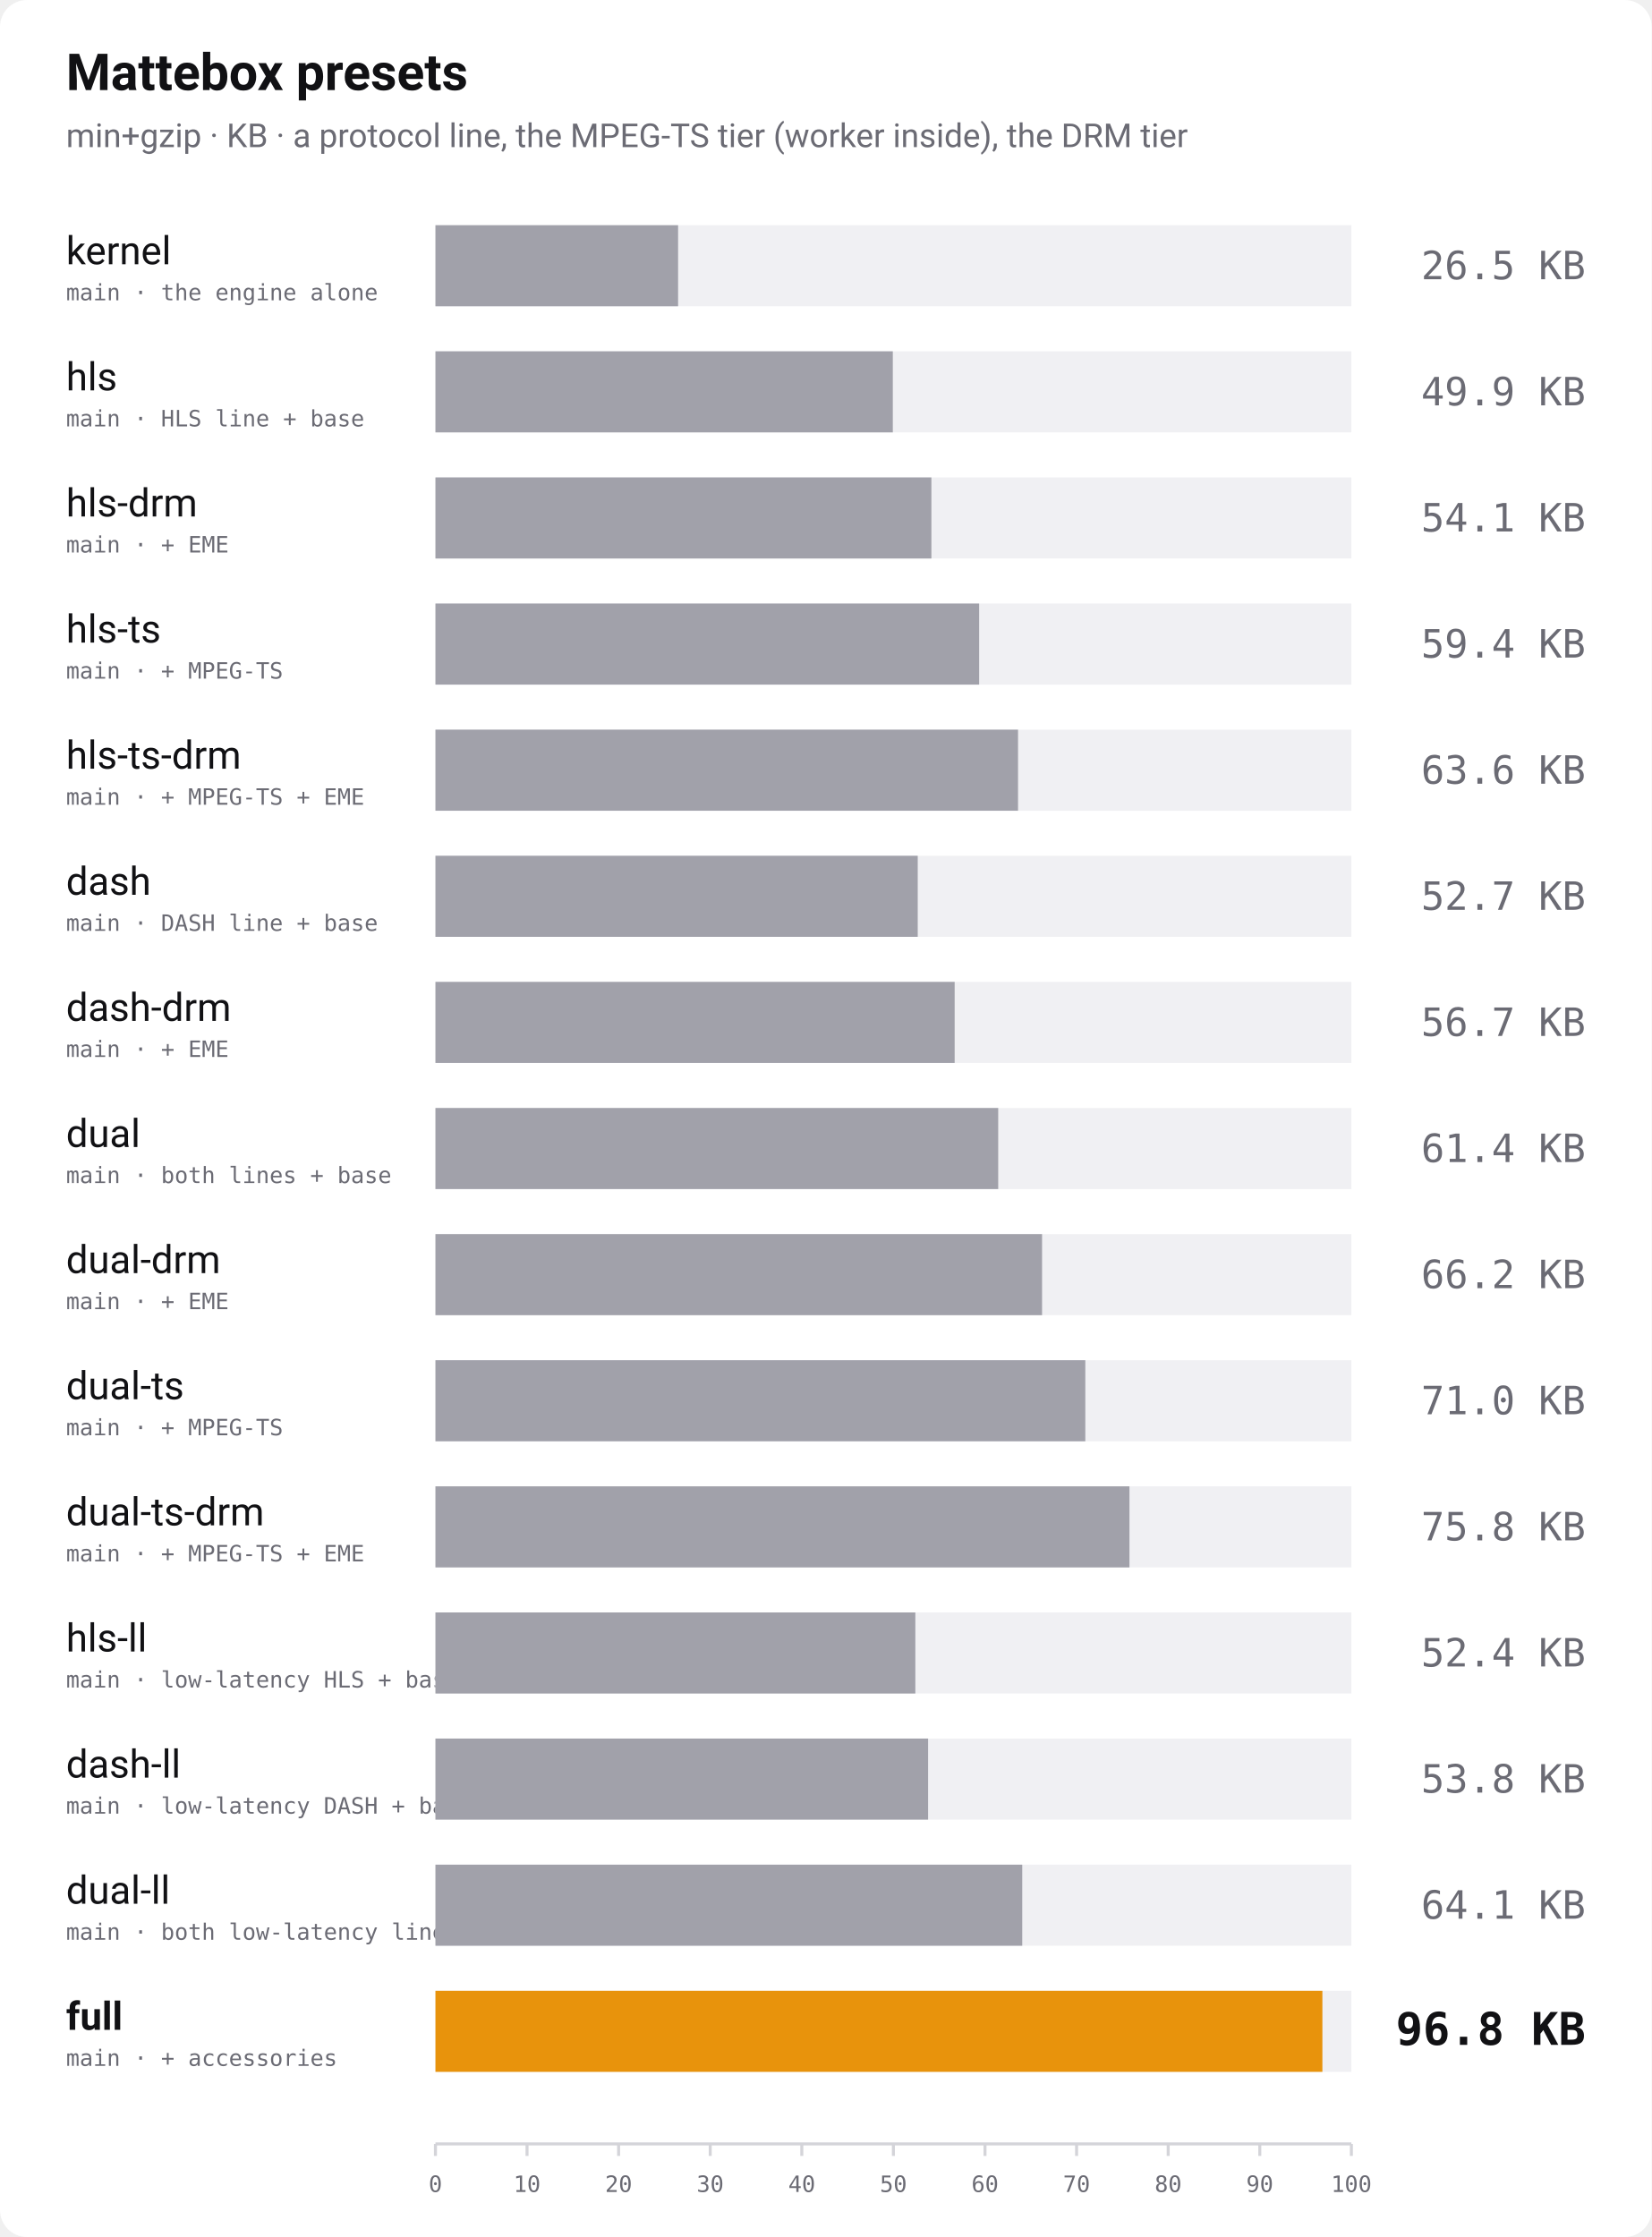
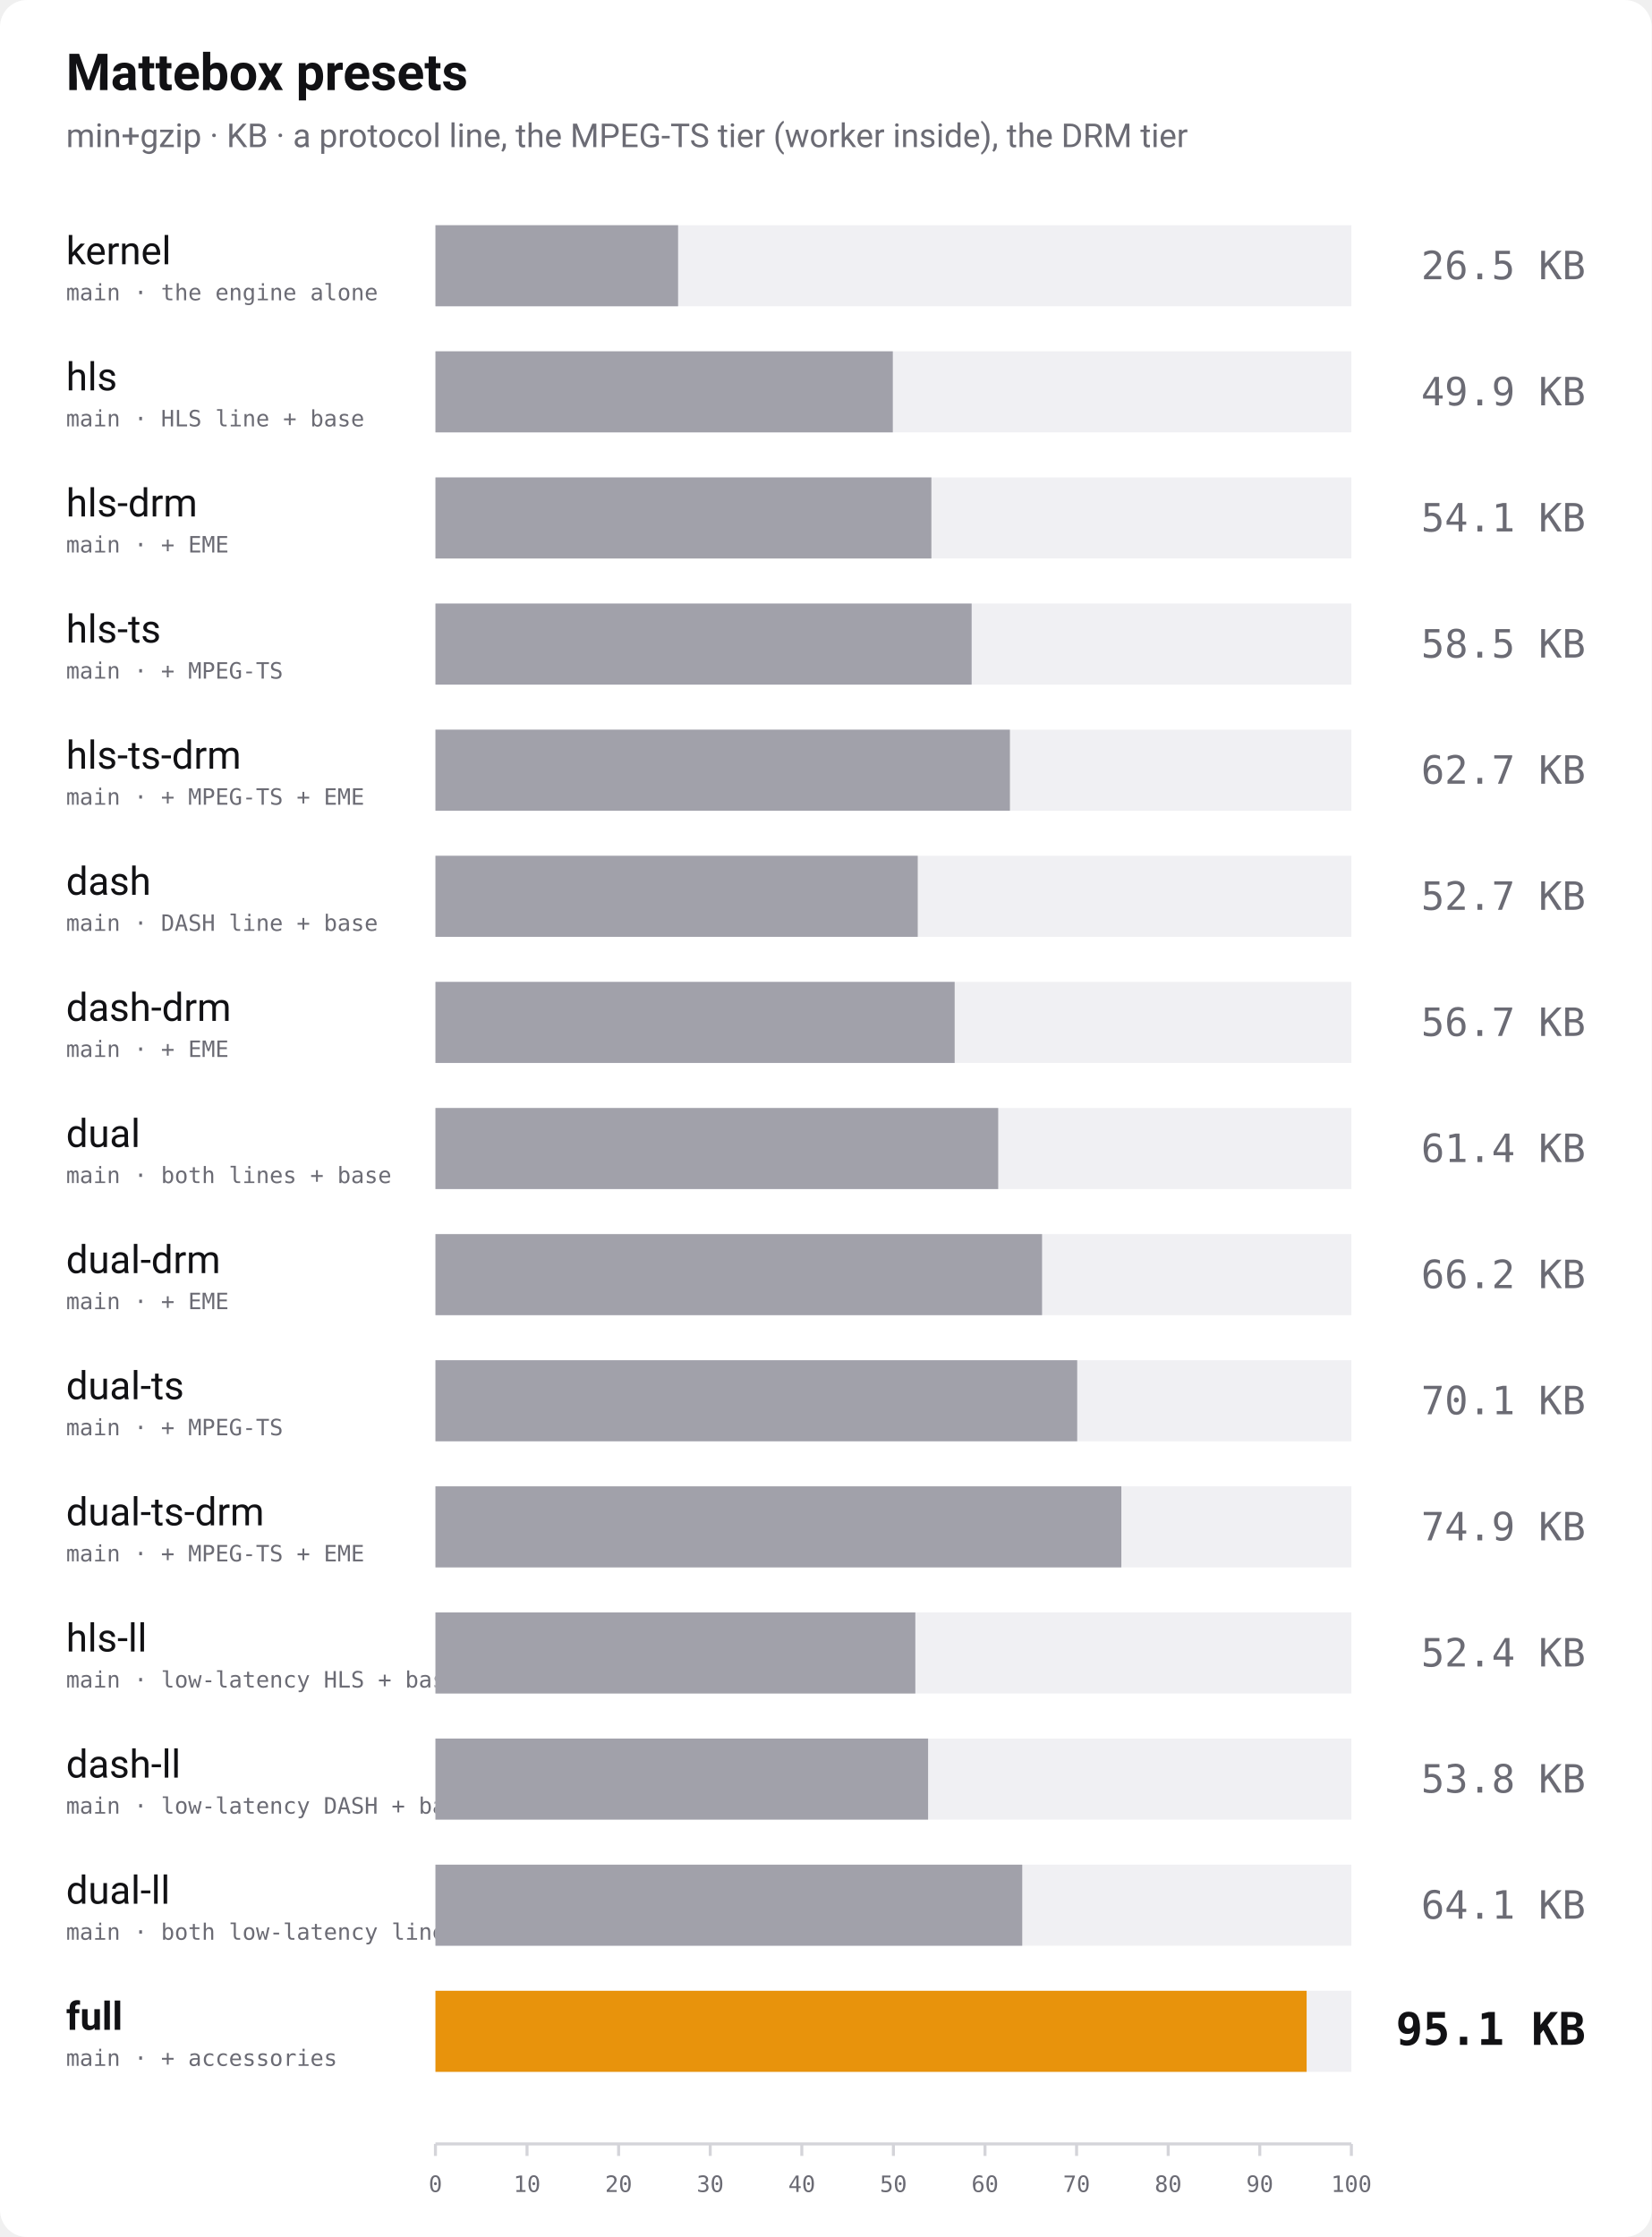
<svg xmlns="http://www.w3.org/2000/svg" width="1100" height="1490" viewBox="0 0 1100 1490" role="img" aria-label="Bundle size of every Mattebox preset, min+gzip">
  <rect width="1100" height="1490" rx="18" fill="#ffffff" />
  <text x="44" y="60" font-family="-apple-system, 'Segoe UI', Roboto, Helvetica, Arial, sans-serif" font-size="34" font-weight="700" fill="#111114">Mattebox presets</text>
  <text x="44" y="98" font-family="-apple-system, 'Segoe UI', Roboto, Helvetica, Arial, sans-serif" font-size="22" fill="#6b6b74">min+gzip · KB · a protocol line, the MPEG-TS tier (worker inside), the DRM tier</text>
  <text x="44" y="176" font-family="-apple-system, 'Segoe UI', Roboto, Helvetica, Arial, sans-serif" font-size="26" font-weight="400" fill="#111114">kernel</text>
  <text x="44" y="200" font-family="ui-monospace, 'SF Mono', Menlo, Consolas, monospace" font-size="15" fill="#6b6b74">main · the engine alone</text>
  <rect x="290" y="150" width="610" height="54" fill="#f0f0f3" />
  <rect x="290" y="150" width="161.6" height="54" fill="#a1a1aa" />
  <text x="1056" y="186" text-anchor="end" font-family="ui-monospace, 'SF Mono', Menlo, Consolas, monospace" font-size="26" font-weight="400" fill="#6b6b74">26.5 KB</text>
  <text x="44" y="260" font-family="-apple-system, 'Segoe UI', Roboto, Helvetica, Arial, sans-serif" font-size="26" font-weight="400" fill="#111114">hls</text>
  <text x="44" y="284" font-family="ui-monospace, 'SF Mono', Menlo, Consolas, monospace" font-size="15" fill="#6b6b74">main · HLS line + base</text>
  <rect x="290" y="234" width="610" height="54" fill="#f0f0f3" />
  <rect x="290" y="234" width="304.6" height="54" fill="#a1a1aa" />
  <text x="1056" y="270" text-anchor="end" font-family="ui-monospace, 'SF Mono', Menlo, Consolas, monospace" font-size="26" font-weight="400" fill="#6b6b74">49.9 KB</text>
  <text x="44" y="344" font-family="-apple-system, 'Segoe UI', Roboto, Helvetica, Arial, sans-serif" font-size="26" font-weight="400" fill="#111114">hls-drm</text>
  <text x="44" y="368" font-family="ui-monospace, 'SF Mono', Menlo, Consolas, monospace" font-size="15" fill="#6b6b74">main · + EME</text>
  <rect x="290" y="318" width="610" height="54" fill="#f0f0f3" />
  <rect x="290" y="318" width="330.3" height="54" fill="#a1a1aa" />
  <text x="1056" y="354" text-anchor="end" font-family="ui-monospace, 'SF Mono', Menlo, Consolas, monospace" font-size="26" font-weight="400" fill="#6b6b74">54.1 KB</text>
  <text x="44" y="428" font-family="-apple-system, 'Segoe UI', Roboto, Helvetica, Arial, sans-serif" font-size="26" font-weight="400" fill="#111114">hls-ts</text>
  <text x="44" y="452" font-family="ui-monospace, 'SF Mono', Menlo, Consolas, monospace" font-size="15" fill="#6b6b74">main · + MPEG-TS</text>
  <rect x="290" y="402" width="610" height="54" fill="#f0f0f3" />
-   <rect x="290" y="402" width="362.1" height="54" fill="#a1a1aa" />
-   <text x="1056" y="438" text-anchor="end" font-family="ui-monospace, 'SF Mono', Menlo, Consolas, monospace" font-size="26" font-weight="400" fill="#6b6b74">59.4 KB</text>
+   <rect x="290" y="402" width="357.1" height="54" fill="#a1a1aa" />
+   <text x="1056" y="438" text-anchor="end" font-family="ui-monospace, 'SF Mono', Menlo, Consolas, monospace" font-size="26" font-weight="400" fill="#6b6b74">58.5 KB</text>
  <text x="44" y="512" font-family="-apple-system, 'Segoe UI', Roboto, Helvetica, Arial, sans-serif" font-size="26" font-weight="400" fill="#111114">hls-ts-drm</text>
  <text x="44" y="536" font-family="ui-monospace, 'SF Mono', Menlo, Consolas, monospace" font-size="15" fill="#6b6b74">main · + MPEG-TS + EME</text>
  <rect x="290" y="486" width="610" height="54" fill="#f0f0f3" />
-   <rect x="290" y="486" width="388.0" height="54" fill="#a1a1aa" />
-   <text x="1056" y="522" text-anchor="end" font-family="ui-monospace, 'SF Mono', Menlo, Consolas, monospace" font-size="26" font-weight="400" fill="#6b6b74">63.6 KB</text>
+   <rect x="290" y="486" width="382.6" height="54" fill="#a1a1aa" />
+   <text x="1056" y="522" text-anchor="end" font-family="ui-monospace, 'SF Mono', Menlo, Consolas, monospace" font-size="26" font-weight="400" fill="#6b6b74">62.7 KB</text>
  <text x="44" y="596" font-family="-apple-system, 'Segoe UI', Roboto, Helvetica, Arial, sans-serif" font-size="26" font-weight="400" fill="#111114">dash</text>
  <text x="44" y="620" font-family="ui-monospace, 'SF Mono', Menlo, Consolas, monospace" font-size="15" fill="#6b6b74">main · DASH line + base</text>
  <rect x="290" y="570" width="610" height="54" fill="#f0f0f3" />
  <rect x="290" y="570" width="321.2" height="54" fill="#a1a1aa" />
  <text x="1056" y="606" text-anchor="end" font-family="ui-monospace, 'SF Mono', Menlo, Consolas, monospace" font-size="26" font-weight="400" fill="#6b6b74">52.7 KB</text>
  <text x="44" y="680" font-family="-apple-system, 'Segoe UI', Roboto, Helvetica, Arial, sans-serif" font-size="26" font-weight="400" fill="#111114">dash-drm</text>
  <text x="44" y="704" font-family="ui-monospace, 'SF Mono', Menlo, Consolas, monospace" font-size="15" fill="#6b6b74">main · + EME</text>
  <rect x="290" y="654" width="610" height="54" fill="#f0f0f3" />
  <rect x="290" y="654" width="345.8" height="54" fill="#a1a1aa" />
  <text x="1056" y="690" text-anchor="end" font-family="ui-monospace, 'SF Mono', Menlo, Consolas, monospace" font-size="26" font-weight="400" fill="#6b6b74">56.7 KB</text>
  <text x="44" y="764" font-family="-apple-system, 'Segoe UI', Roboto, Helvetica, Arial, sans-serif" font-size="26" font-weight="400" fill="#111114">dual</text>
  <text x="44" y="788" font-family="ui-monospace, 'SF Mono', Menlo, Consolas, monospace" font-size="15" fill="#6b6b74">main · both lines + base</text>
  <rect x="290" y="738" width="610" height="54" fill="#f0f0f3" />
  <rect x="290" y="738" width="374.8" height="54" fill="#a1a1aa" />
  <text x="1056" y="774" text-anchor="end" font-family="ui-monospace, 'SF Mono', Menlo, Consolas, monospace" font-size="26" font-weight="400" fill="#6b6b74">61.4 KB</text>
  <text x="44" y="848" font-family="-apple-system, 'Segoe UI', Roboto, Helvetica, Arial, sans-serif" font-size="26" font-weight="400" fill="#111114">dual-drm</text>
  <text x="44" y="872" font-family="ui-monospace, 'SF Mono', Menlo, Consolas, monospace" font-size="15" fill="#6b6b74">main · + EME</text>
  <rect x="290" y="822" width="610" height="54" fill="#f0f0f3" />
  <rect x="290" y="822" width="404.0" height="54" fill="#a1a1aa" />
  <text x="1056" y="858" text-anchor="end" font-family="ui-monospace, 'SF Mono', Menlo, Consolas, monospace" font-size="26" font-weight="400" fill="#6b6b74">66.2 KB</text>
  <text x="44" y="932" font-family="-apple-system, 'Segoe UI', Roboto, Helvetica, Arial, sans-serif" font-size="26" font-weight="400" fill="#111114">dual-ts</text>
  <text x="44" y="956" font-family="ui-monospace, 'SF Mono', Menlo, Consolas, monospace" font-size="15" fill="#6b6b74">main · + MPEG-TS</text>
  <rect x="290" y="906" width="610" height="54" fill="#f0f0f3" />
-   <rect x="290" y="906" width="432.8" height="54" fill="#a1a1aa" />
-   <text x="1056" y="942" text-anchor="end" font-family="ui-monospace, 'SF Mono', Menlo, Consolas, monospace" font-size="26" font-weight="400" fill="#6b6b74">71.0 KB</text>
+   <rect x="290" y="906" width="427.4" height="54" fill="#a1a1aa" />
+   <text x="1056" y="942" text-anchor="end" font-family="ui-monospace, 'SF Mono', Menlo, Consolas, monospace" font-size="26" font-weight="400" fill="#6b6b74">70.1 KB</text>
  <text x="44" y="1016" font-family="-apple-system, 'Segoe UI', Roboto, Helvetica, Arial, sans-serif" font-size="26" font-weight="400" fill="#111114">dual-ts-drm</text>
  <text x="44" y="1040" font-family="ui-monospace, 'SF Mono', Menlo, Consolas, monospace" font-size="15" fill="#6b6b74">main · + MPEG-TS + EME</text>
  <rect x="290" y="990" width="610" height="54" fill="#f0f0f3" />
-   <rect x="290" y="990" width="462.2" height="54" fill="#a1a1aa" />
-   <text x="1056" y="1026" text-anchor="end" font-family="ui-monospace, 'SF Mono', Menlo, Consolas, monospace" font-size="26" font-weight="400" fill="#6b6b74">75.8 KB</text>
+   <rect x="290" y="990" width="456.8" height="54" fill="#a1a1aa" />
+   <text x="1056" y="1026" text-anchor="end" font-family="ui-monospace, 'SF Mono', Menlo, Consolas, monospace" font-size="26" font-weight="400" fill="#6b6b74">74.9 KB</text>
  <text x="44" y="1100" font-family="-apple-system, 'Segoe UI', Roboto, Helvetica, Arial, sans-serif" font-size="26" font-weight="400" fill="#111114">hls-ll</text>
  <text x="44" y="1124" font-family="ui-monospace, 'SF Mono', Menlo, Consolas, monospace" font-size="15" fill="#6b6b74">main · low-latency HLS + base</text>
  <rect x="290" y="1074" width="610" height="54" fill="#f0f0f3" />
  <rect x="290" y="1074" width="319.6" height="54" fill="#a1a1aa" />
  <text x="1056" y="1110" text-anchor="end" font-family="ui-monospace, 'SF Mono', Menlo, Consolas, monospace" font-size="26" font-weight="400" fill="#6b6b74">52.4 KB</text>
  <text x="44" y="1184" font-family="-apple-system, 'Segoe UI', Roboto, Helvetica, Arial, sans-serif" font-size="26" font-weight="400" fill="#111114">dash-ll</text>
  <text x="44" y="1208" font-family="ui-monospace, 'SF Mono', Menlo, Consolas, monospace" font-size="15" fill="#6b6b74">main · low-latency DASH + base</text>
  <rect x="290" y="1158" width="610" height="54" fill="#f0f0f3" />
  <rect x="290" y="1158" width="328.1" height="54" fill="#a1a1aa" />
  <text x="1056" y="1194" text-anchor="end" font-family="ui-monospace, 'SF Mono', Menlo, Consolas, monospace" font-size="26" font-weight="400" fill="#6b6b74">53.8 KB</text>
  <text x="44" y="1268" font-family="-apple-system, 'Segoe UI', Roboto, Helvetica, Arial, sans-serif" font-size="26" font-weight="400" fill="#111114">dual-ll</text>
  <text x="44" y="1292" font-family="ui-monospace, 'SF Mono', Menlo, Consolas, monospace" font-size="15" fill="#6b6b74">main · both low-latency lines + base</text>
  <rect x="290" y="1242" width="610" height="54" fill="#f0f0f3" />
  <rect x="290" y="1242" width="390.8" height="54" fill="#a1a1aa" />
  <text x="1056" y="1278" text-anchor="end" font-family="ui-monospace, 'SF Mono', Menlo, Consolas, monospace" font-size="26" font-weight="400" fill="#6b6b74">64.1 KB</text>
  <text x="44" y="1352" font-family="-apple-system, 'Segoe UI', Roboto, Helvetica, Arial, sans-serif" font-size="26" font-weight="700" fill="#111114">full</text>
  <text x="44" y="1376" font-family="ui-monospace, 'SF Mono', Menlo, Consolas, monospace" font-size="15" fill="#6b6b74">main · + accessories</text>
  <rect x="290" y="1326" width="610" height="54" fill="#f0f0f3" />
-   <rect x="290" y="1326" width="590.7" height="54" fill="#e8930c" />
-   <text x="1056" y="1362" text-anchor="end" font-family="ui-monospace, 'SF Mono', Menlo, Consolas, monospace" font-size="30" font-weight="700" fill="#111114">96.8 KB</text>
+   <rect x="290" y="1326" width="580.2" height="54" fill="#e8930c" />
+   <text x="1056" y="1362" text-anchor="end" font-family="ui-monospace, 'SF Mono', Menlo, Consolas, monospace" font-size="30" font-weight="700" fill="#111114">95.1 KB</text>
  <line x1="290" y1="1428" x2="900" y2="1428" stroke="#d4d4d9" stroke-width="2" />
  <line x1="290.0" y1="1428" x2="290.0" y2="1436" stroke="#d4d4d9" stroke-width="2" />
  <text x="290.0" y="1460" text-anchor="middle" font-family="ui-monospace, 'SF Mono', Menlo, Consolas, monospace" font-size="15" fill="#6b6b74">0</text>
  <line x1="351.0" y1="1428" x2="351.0" y2="1436" stroke="#d4d4d9" stroke-width="2" />
  <text x="351.0" y="1460" text-anchor="middle" font-family="ui-monospace, 'SF Mono', Menlo, Consolas, monospace" font-size="15" fill="#6b6b74">10</text>
  <line x1="412.0" y1="1428" x2="412.0" y2="1436" stroke="#d4d4d9" stroke-width="2" />
  <text x="412.0" y="1460" text-anchor="middle" font-family="ui-monospace, 'SF Mono', Menlo, Consolas, monospace" font-size="15" fill="#6b6b74">20</text>
  <line x1="473.0" y1="1428" x2="473.0" y2="1436" stroke="#d4d4d9" stroke-width="2" />
  <text x="473.0" y="1460" text-anchor="middle" font-family="ui-monospace, 'SF Mono', Menlo, Consolas, monospace" font-size="15" fill="#6b6b74">30</text>
  <line x1="534.0" y1="1428" x2="534.0" y2="1436" stroke="#d4d4d9" stroke-width="2" />
  <text x="534.0" y="1460" text-anchor="middle" font-family="ui-monospace, 'SF Mono', Menlo, Consolas, monospace" font-size="15" fill="#6b6b74">40</text>
  <line x1="595.0" y1="1428" x2="595.0" y2="1436" stroke="#d4d4d9" stroke-width="2" />
  <text x="595.0" y="1460" text-anchor="middle" font-family="ui-monospace, 'SF Mono', Menlo, Consolas, monospace" font-size="15" fill="#6b6b74">50</text>
  <line x1="656.0" y1="1428" x2="656.0" y2="1436" stroke="#d4d4d9" stroke-width="2" />
  <text x="656.0" y="1460" text-anchor="middle" font-family="ui-monospace, 'SF Mono', Menlo, Consolas, monospace" font-size="15" fill="#6b6b74">60</text>
  <line x1="717.0" y1="1428" x2="717.0" y2="1436" stroke="#d4d4d9" stroke-width="2" />
  <text x="717.0" y="1460" text-anchor="middle" font-family="ui-monospace, 'SF Mono', Menlo, Consolas, monospace" font-size="15" fill="#6b6b74">70</text>
  <line x1="778.0" y1="1428" x2="778.0" y2="1436" stroke="#d4d4d9" stroke-width="2" />
  <text x="778.0" y="1460" text-anchor="middle" font-family="ui-monospace, 'SF Mono', Menlo, Consolas, monospace" font-size="15" fill="#6b6b74">80</text>
  <line x1="839.0" y1="1428" x2="839.0" y2="1436" stroke="#d4d4d9" stroke-width="2" />
  <text x="839.0" y="1460" text-anchor="middle" font-family="ui-monospace, 'SF Mono', Menlo, Consolas, monospace" font-size="15" fill="#6b6b74">90</text>
  <line x1="900.0" y1="1428" x2="900.0" y2="1436" stroke="#d4d4d9" stroke-width="2" />
  <text x="900.0" y="1460" text-anchor="middle" font-family="ui-monospace, 'SF Mono', Menlo, Consolas, monospace" font-size="15" fill="#6b6b74">100</text>
</svg>
